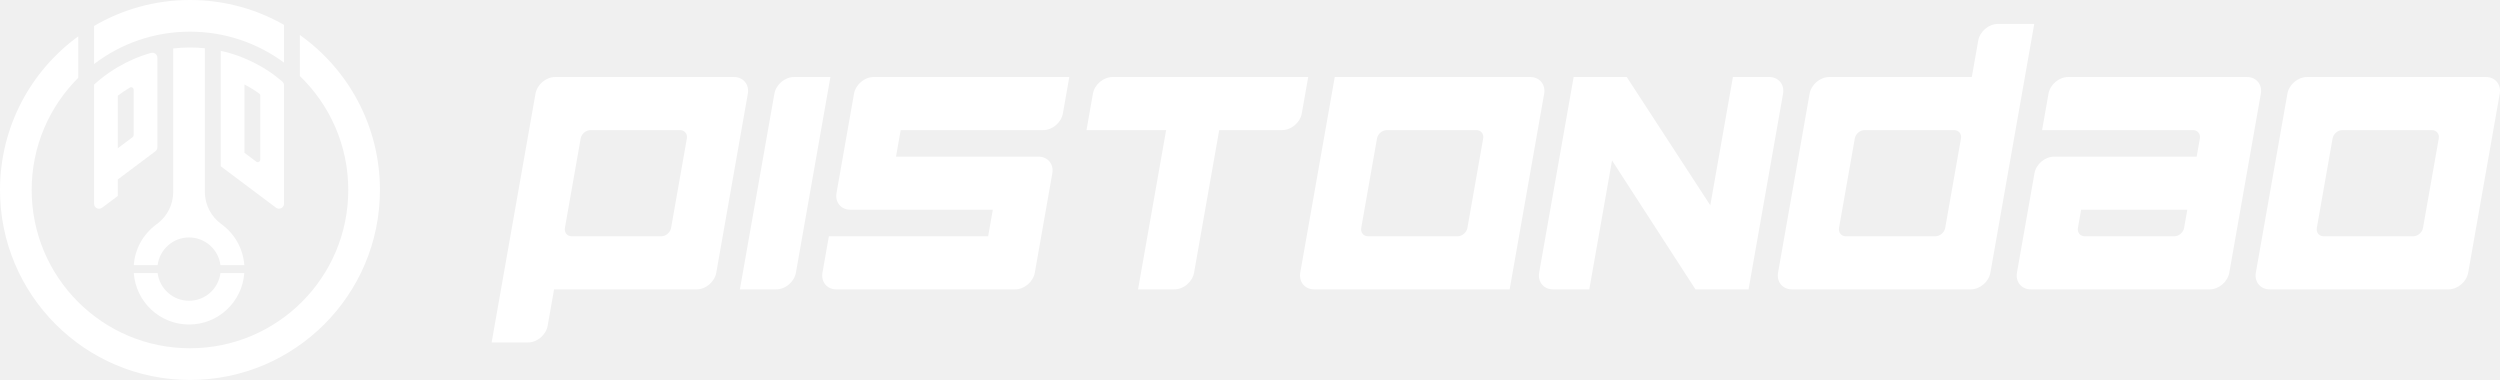
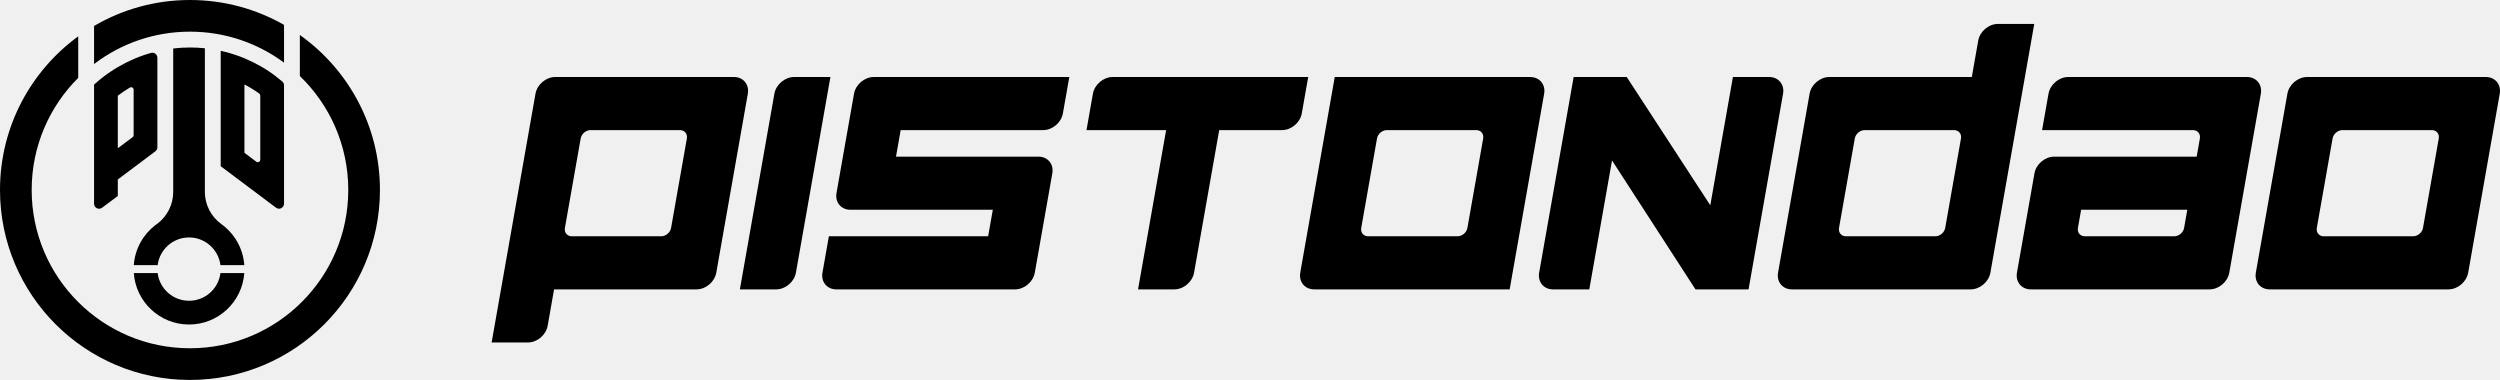
- <svg xmlns="http://www.w3.org/2000/svg" class="brxe-svg footer-logo" id="brxe-hmkoix" width="1298.918" height="197.406" fill="white" viewBox="0 0 1298.918 197.406">
+ <svg xmlns="http://www.w3.org/2000/svg" class="brxe-svg footer-logo" id="brxe-hmkoix" width="1298.918" height="197.406" viewBox="0 0 1298.918 197.406">
  <defs>
    <style>.uuid-5a2aa463-0cbb-43c0-92c2-cc9599de6419{stroke-width:0px;}</style>
  </defs>
  <path class="uuid-5a2aa463-0cbb-43c0-92c2-cc9599de6419" d="m147.569,32.538V12.929C133.161,4.703,116.482,0,98.703,0c-18.177,0-35.204,4.919-49.83,13.491v19.774c13.828-10.547,31.096-16.815,49.83-16.815,18.301,0,35.203,5.98,48.866,16.089Z" />
  <path class="uuid-5a2aa463-0cbb-43c0-92c2-cc9599de6419" d="m155.794,18.177v21.32c15.508,14.959,25.156,35.951,25.156,59.199,0,45.424-36.823,82.247-82.247,82.247S16.456,144.12,16.456,98.696c0-22.763,9.249-43.366,24.192-58.257v-21.56C16.014,36.826,0,65.892,0,98.703c0,54.512,44.191,98.703,98.703,98.703s98.703-44.191,98.703-98.703c0-33.239-16.43-62.64-41.612-80.526Z" />
  <path class="uuid-5a2aa463-0cbb-43c0-92c2-cc9599de6419" d="m147.565,44.312c-0-.779-.351-1.513-.955-2.004-1.402-1.139-3.8-3.053-4.098-3.273-.18-.132-.359-.265-.541-.396-.475-.343-.956-.68-1.439-1.012-.102-.07-.202-.142-.305-.212-.612-.415-1.229-.822-1.854-1.219-.035-.022-.071-.044-.106-.066-.573-.363-1.152-.718-1.736-1.065-.145-.087-.292-.171-.438-.257-.287-.168-.571-.34-.86-.504v.012c-2.644-1.503-5.39-2.848-8.225-4.022v-.011c-.28-.116-.563-.227-.845-.339-.111-.044-.222-.09-.333-.134-.666-.262-1.336-.516-2.011-.759-.11-.04-.221-.076-.329-.117-.429-.163-.861-.315-1.299-.45-.282-.087-.56-.182-.84-.272-.676-.217-1.355-.426-2.039-.624-.063-.018-.127-.035-.19-.053-.615-.176-1.234-.343-1.855-.503-.179-.046-.358-.092-.537-.137-.666-.167-1.335-.327-2.009-.476-.017-.004-.034-.008-.051-.012v59.953l28.737,21.553c1.715,1.286,4.162.062,4.162-2.081v-44.778s-.003-12.704-.005-16.741h0Zm-20.557,35.085v-35.509c2.684,1.389,5.255,2.965,7.691,4.718.336.242.533.634.533,1.048v33.278c0,1.085-1.238,1.704-2.106,1.053l-6.119-4.589h0Z" />
  <path class="uuid-5a2aa463-0cbb-43c0-92c2-cc9599de6419" d="m77.153,27.864c-.001 0-.001 0-.002.001-.698.212-1.391.437-2.08.669-.148.05-.295.101-.443.152-.563.193-1.124.391-1.681.601-.129.049-.259.094-.388.143-.637.241-1.269.491-1.897.748-.186.076-.371.155-.556.233-.224.094-.449.185-.672.281v.009c-2.838,1.223-5.583,2.617-8.225,4.171v-.007c-.168.099-.333.203-.5.303-.338.202-.675.404-1.009.612-.263.163-.523.332-.783.498-.532.34-1.06.686-1.583,1.039-.344.232-.689.463-1.029.701-.275.192-.545.391-.817.586-.314.226-.627.452-.937.682-.259.193-.515.388-.772.584-.326.249-.651.501-.973.756-.233.184-.466.369-.697.557-.361.293-.719.591-1.074.89-.187.158-.377.314-.562.473-.54.464-1.074.933-1.6,1.412v61.906c0,2.133,2.433,3.352,4.141,2.076l8.196-6.12v-8.575l19.526-14.644c.652-.489,1.036-1.257,1.036-2.072V30.006c0-1.713-1.628-2.957-3.282-2.512-.61.164-1.123.305-1.336.37h0Zm-8.232,43.383l-7.711,5.783v-27.314c1.998-1.531,4.093-2.94,6.274-4.22.863-.506,1.951.121,1.951,1.122v23.601c0,.404-.19.785-.514,1.028Z" />
  <path class="uuid-5a2aa463-0cbb-43c0-92c2-cc9599de6419" d="m69.515,137.764h12.389c1.012-8.114,7.929-14.393,16.317-14.393s15.304,6.28,16.317,14.393h12.394c-.617-8.732-5.13-16.386-11.81-21.241-.012-.009-.02-.023-.033-.032-5.233-3.748-8.644-9.879-8.644-16.806V25.076c-2.545-.265-5.128-.402-7.743-.402-2.946,0-5.851.178-8.707.512v74.498c0,6.643-3.12,12.567-7.989,16.349-.414.283-.819.578-1.218.881-.044.03-.087.062-.131.092.002.002.004.005.006.007-6.318,4.871-10.552,12.307-11.149,20.749h-0Z" />
  <path class="uuid-5a2aa463-0cbb-43c0-92c2-cc9599de6419" d="m114.538,141.876c-1.012,8.114-7.929,14.393-16.317,14.393s-15.304-6.28-16.317-14.393h-12.388c1.056,14.938,13.499,26.73,28.705,26.73s27.65-11.793,28.705-26.73h-12.388Z" />
  <path class="uuid-5a2aa463-0cbb-43c0-92c2-cc9599de6419" d="m1291.628,40.015h-92.956c-4.778,0-9.377,3.909-10.219,8.687l-16.391,92.956c-.843,4.778,2.378,8.688,7.156,8.688h92.956c4.778,0,9.377-3.909,10.219-8.688l16.391-92.956c.843-4.778-2.378-8.687-7.156-8.687Zm-32.72,78.405c-.421,2.389-2.721,4.344-5.11,4.344h-46.478c-2.389,0-3.999-1.955-3.578-4.344l8.195-46.478c.421-2.389,2.721-4.344,5.11-4.344h46.478c2.389,0,3.999,1.955,3.578,4.344l-8.195,46.478Z" />
  <path class="uuid-5a2aa463-0cbb-43c0-92c2-cc9599de6419" d="m381.395,40.015h-92.956c-4.778,0-9.377,3.909-10.219,8.687l-14.591,82.749-1.8,10.208-6.395,36.27h18.895c4.778,0,9.377-3.909,10.219-8.688l3.332-18.895h74.061c4.778,0,9.377-3.909,10.219-8.688l16.391-92.956c.843-4.778-2.378-8.687-7.156-8.687Zm-32.72,78.405c-.421,2.389-2.721,4.344-5.11,4.344h-46.478c-2.389,0-3.999-1.955-3.578-4.344l8.195-46.478c.421-2.389,2.721-4.344,5.11-4.344h46.478c2.389,0,3.999,1.955,3.578,4.344l-8.195,46.478Z" />
  <path class="uuid-5a2aa463-0cbb-43c0-92c2-cc9599de6419" d="m930.972,150.346h92.956c4.778,0,9.377-3.909,10.219-8.687l14.591-82.749,1.8-10.208,6.395-36.27h-18.895c-4.778,0-9.377,3.909-10.219,8.688l-3.332,18.895h-74.061c-4.778,0-9.377,3.909-10.219,8.688l-16.391,92.956c-.843,4.778,2.378,8.687,7.156,8.687Zm32.72-78.405c.421-2.389,2.721-4.344,5.11-4.344h46.478c2.389,0,3.999,1.955,3.578,4.344l-8.195,46.478c-.421,2.389-2.721,4.344-5.11,4.344h-46.478c-2.389,0-3.999-1.955-3.578-4.344l8.195-46.478Z" />
  <path class="uuid-5a2aa463-0cbb-43c0-92c2-cc9599de6419" d="m403.315,150.346h-18.895l17.923-101.644c.843-4.778,5.441-8.688,10.219-8.688h18.895l-17.923,101.644c-.843,4.778-5.441,8.688-10.219,8.688Z" />
  <path class="uuid-5a2aa463-0cbb-43c0-92c2-cc9599de6419" d="m802.202,45.329c-.194-.779-.508-1.5-.927-2.144-.279-.429-.605-.825-.972-1.179-1.284-1.242-3.076-1.99-5.167-1.99h-101.644l-1.532,8.688-16.389,92.944-.002.012c-.123.696-.15,1.37-.108,2.02.201,3.175,2.258,5.667,5.302,6.423.618.154,1.271.244,1.962.244h101.644l1.532-8.688,16.391-92.956c.211-1.195.167-2.335-.091-3.373Zm-44.895,77.434h-46.478c-2.389,0-3.999-1.955-3.578-4.344l8.195-46.478c.421-2.389,2.721-4.344,5.11-4.344h46.478c2.389,0,3.999,1.955,3.578,4.344l-8.195,46.478c-.421,2.389-2.721,4.344-5.11,4.344Z" />
  <path class="uuid-5a2aa463-0cbb-43c0-92c2-cc9599de6419" d="m578.058,40.015c-4.778,0-9.377,3.909-10.219,8.687l-3.332,18.895h41.374l-14.591,82.749h18.895c4.778,0,9.377-3.909,10.219-8.688l13.059-74.061h32.687c4.778,0,9.377-3.909,10.219-8.688l3.332-18.895h-101.644Z" />
  <path class="uuid-5a2aa463-0cbb-43c0-92c2-cc9599de6419" d="m552.249,58.906l3.331-18.89h-101.644c-4.778,0-9.377,3.909-10.219,8.688l-9.092,51.562c-.848,4.809,2.363,8.707,7.172,8.707h74.041l-2.432,13.791h-82.749l-3.332,18.895c-.843,4.778,2.377,8.688,7.156,8.688h92.956c4.778,0,9.377-3.909,10.219-8.688l9.094-51.577c.847-4.801-2.359-8.693-7.16-8.693h-74.056l2.432-13.791h74.056c4.801,0,9.379-3.892,10.225-8.693Z" />
  <path class="uuid-5a2aa463-0cbb-43c0-92c2-cc9599de6419" d="m919.26,40.015h-18.895l-11.752,66.649-43.414-66.649h-27.583l-17.922,101.644c-.843,4.778,2.378,8.688,7.156,8.688h18.895l11.811-66.984,43.355,66.984h27.583l17.923-101.644c.843-4.778-2.378-8.687-7.156-8.687Z" />
  <path class="uuid-5a2aa463-0cbb-43c0-92c2-cc9599de6419" d="m1167.506,40.015h-92.956c-4.778,0-9.377,3.909-10.219,8.687l-3.332,18.895h78.405c2.389,0,3.999,1.955,3.578,4.344l-1.666,9.448h-74.061c-4.778,0-9.377,3.909-10.219,8.687l-.9,5.104-2.432,13.791-5.763,32.687c-.843,4.778,2.378,8.688,7.156,8.688h92.956c4.778,0,9.377-3.909,10.219-8.688l7.295-41.374,3.332-18.895,5.764-32.687c.843-4.778-2.378-8.687-7.156-8.687Zm-37.83,82.749h-46.478c-2.389,0-3.999-1.955-3.578-4.344l1.666-9.448h55.166l-1.666,9.448c-.421,2.389-2.721,4.344-5.11,4.344Z" />
</svg>
